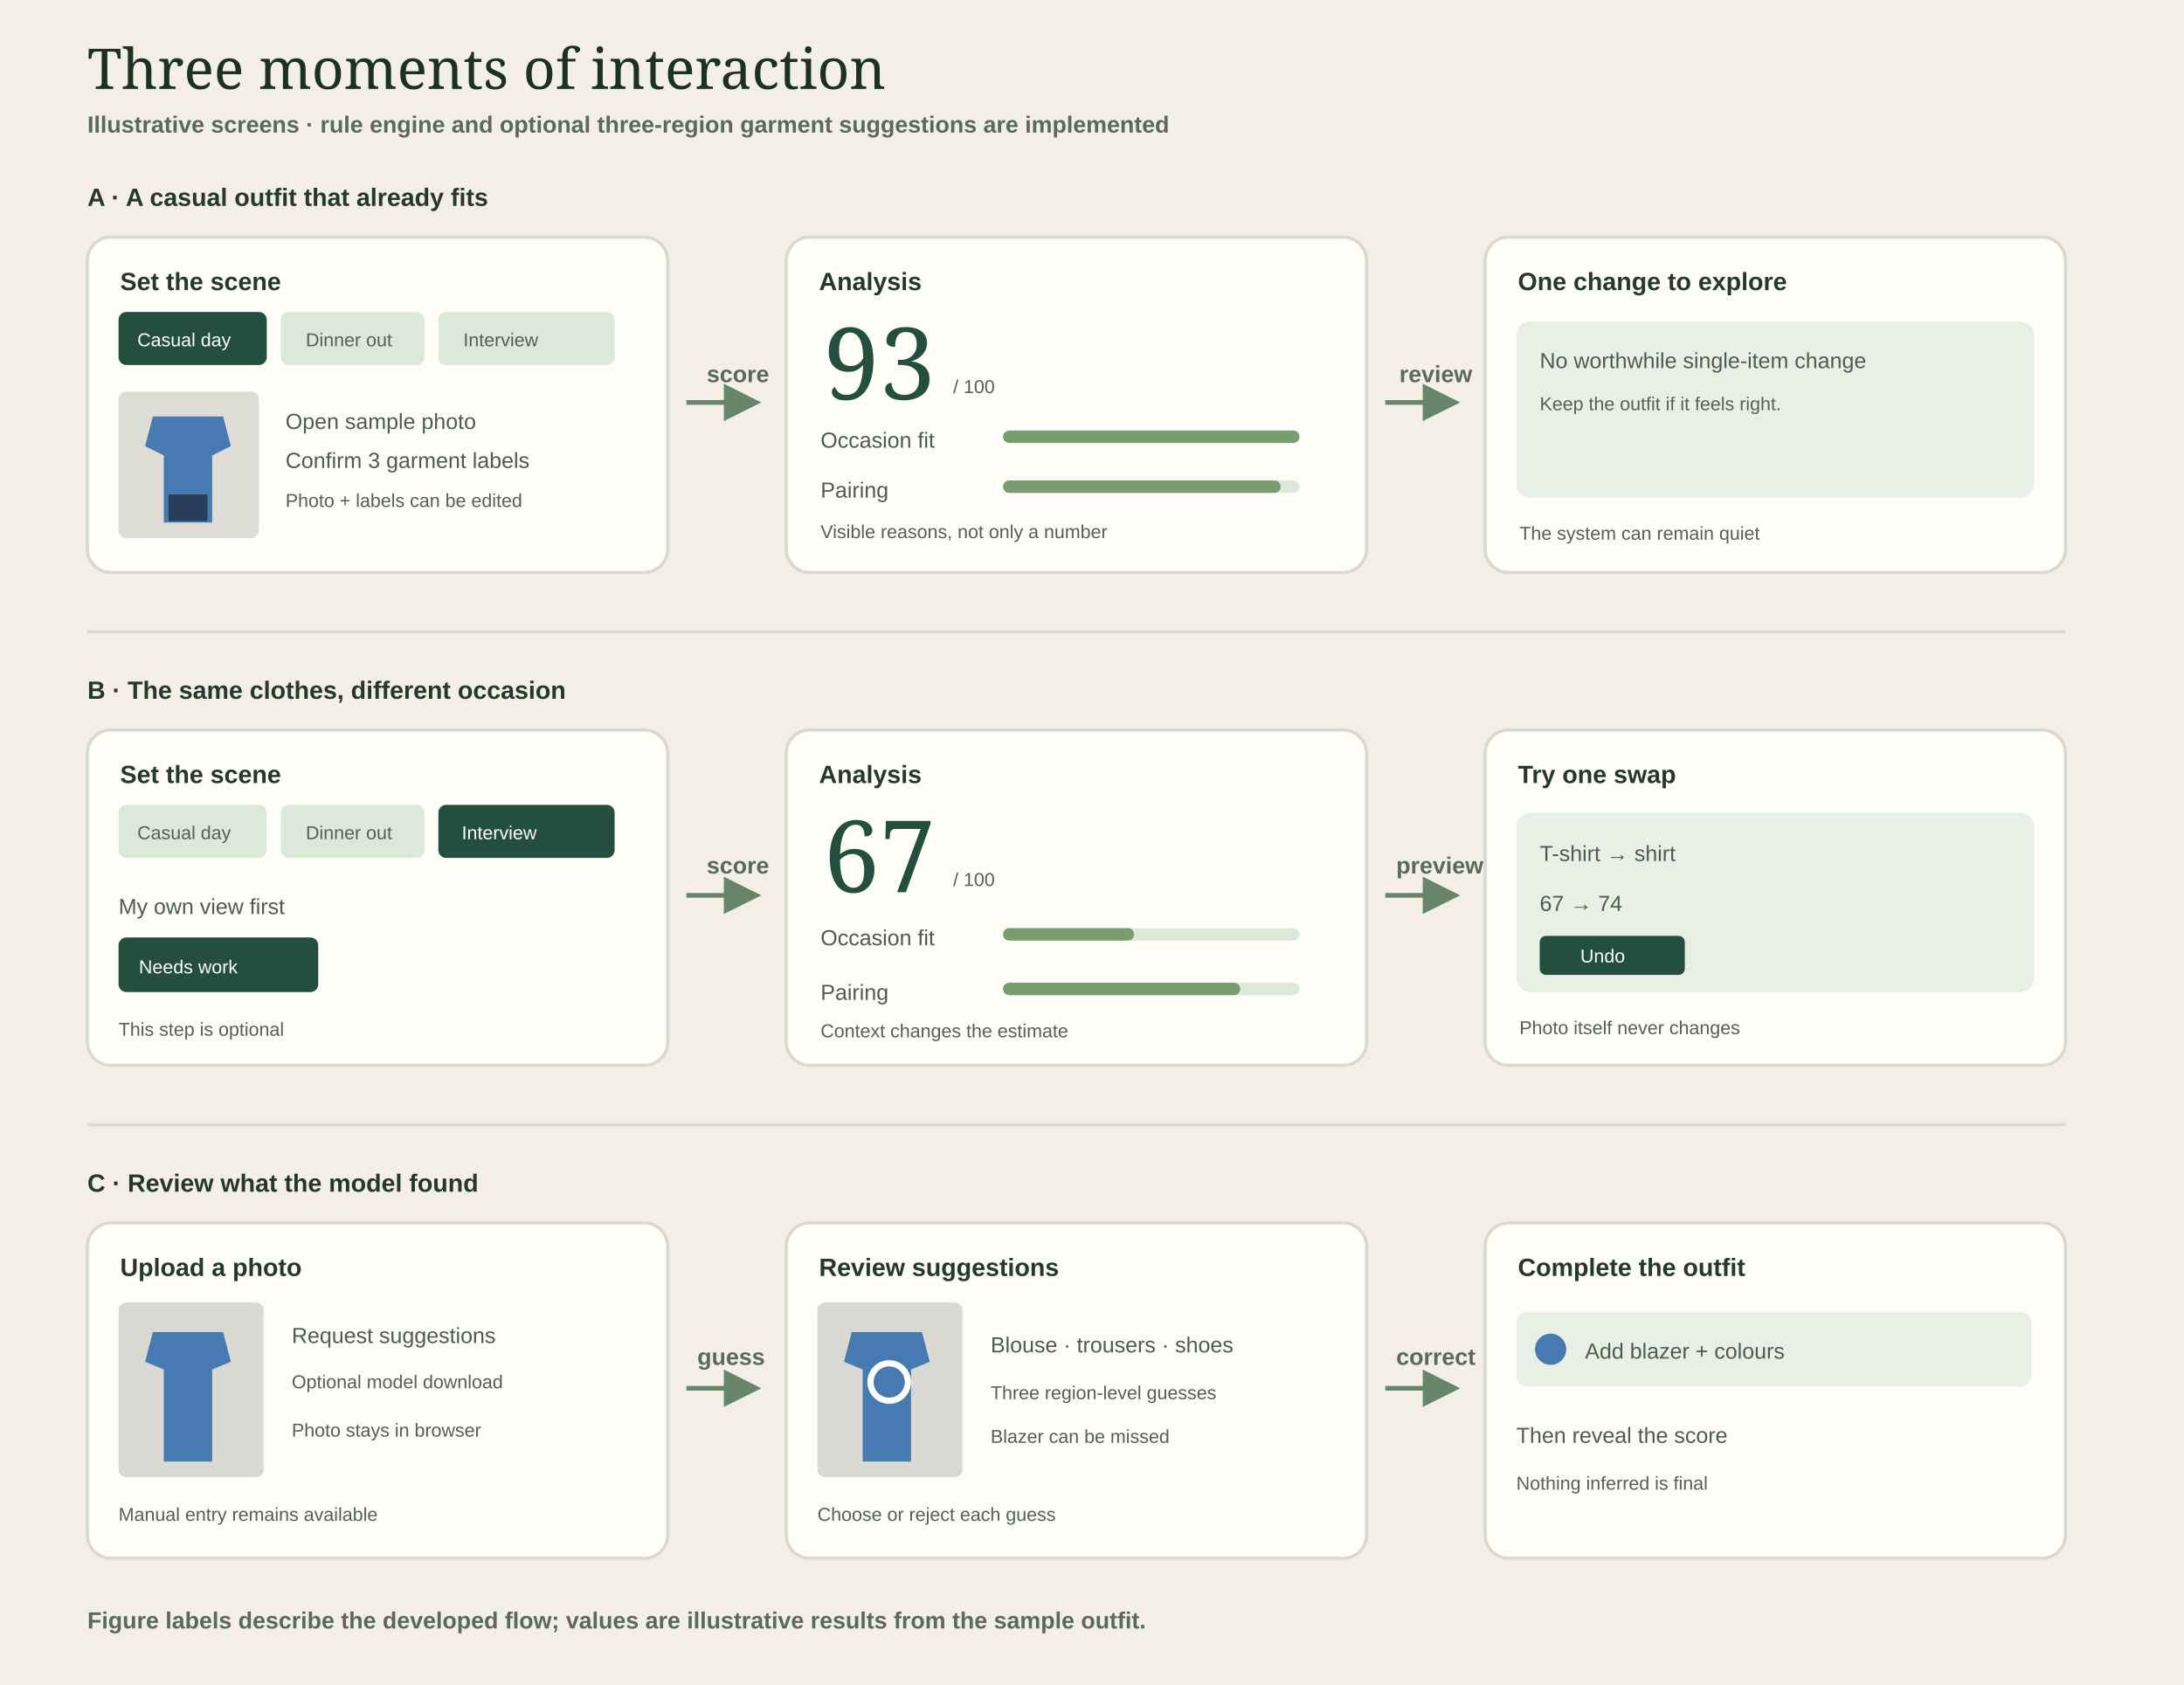
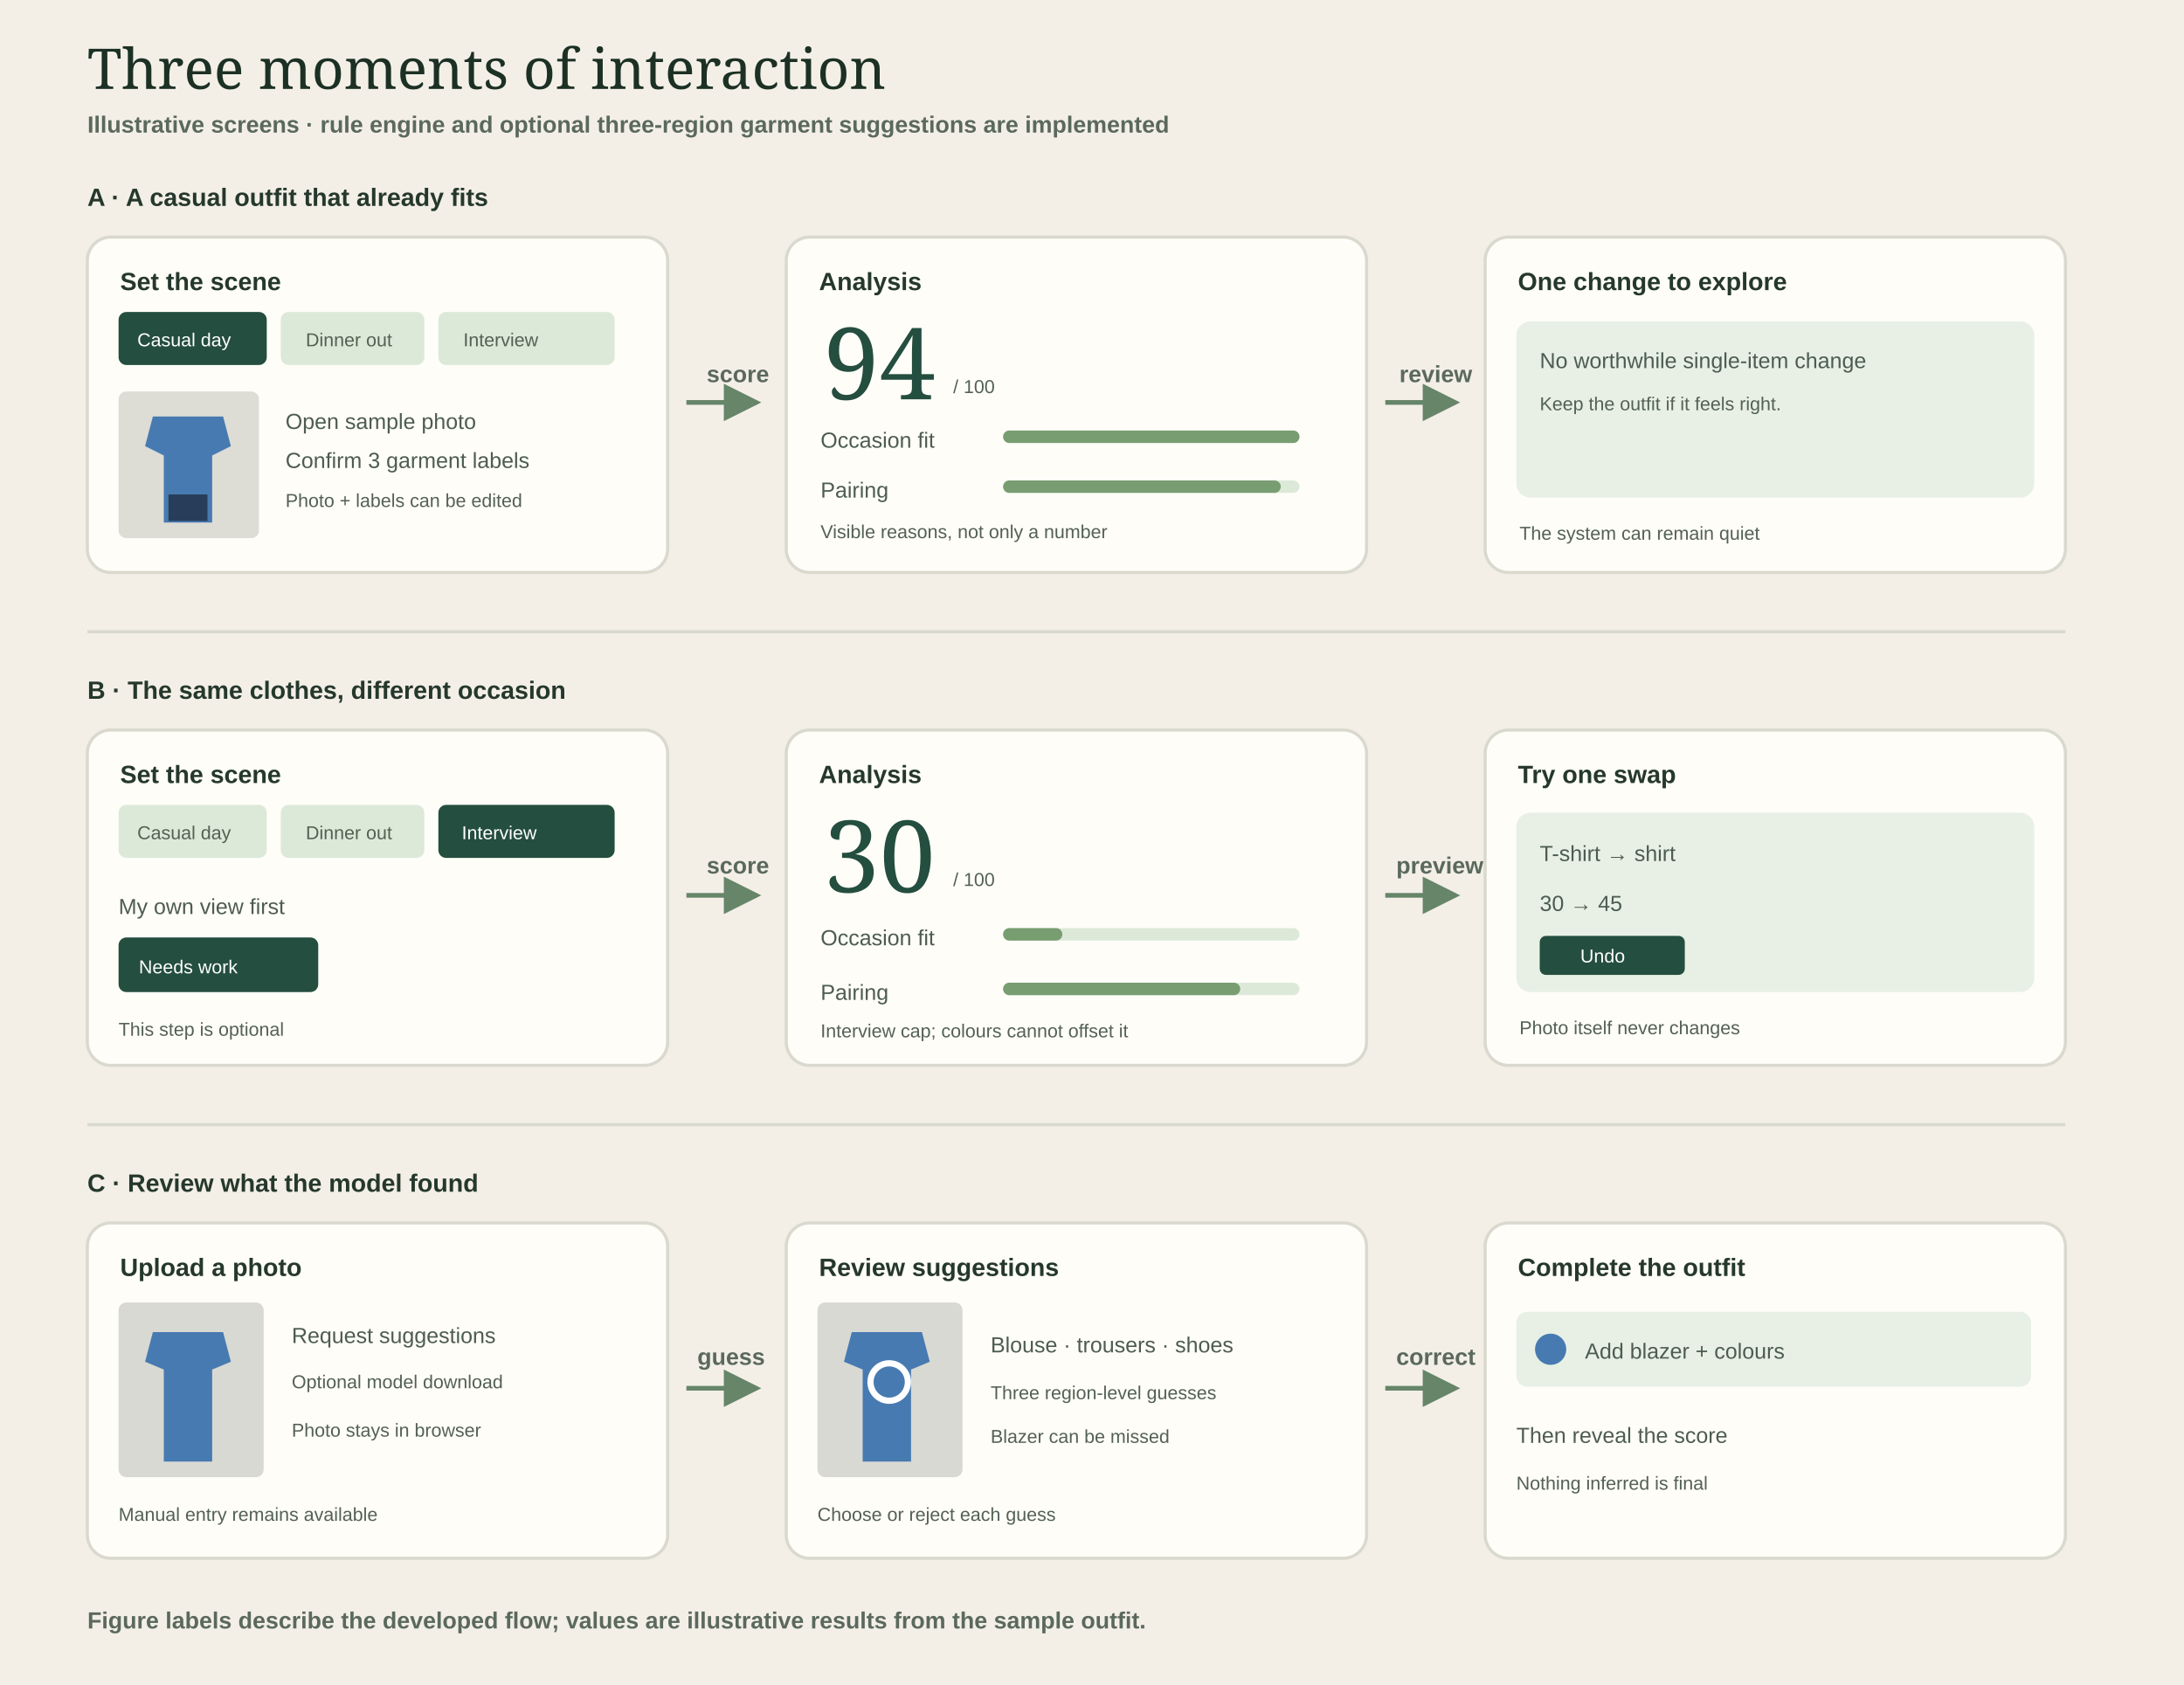
<svg xmlns="http://www.w3.org/2000/svg" viewBox="0 0 1400 1080" role="img" aria-labelledby="title desc">
  <defs>
    <style>
  .bg{fill:#f3efe7}.screen{fill:#fffdf8;stroke:#d9d9ce;stroke-width:2}.ink{fill:#232a25}.muted{fill:#627166}.forest{fill:#244e3f}.pale{fill:#e8f0e5}.line{stroke:#d9d9ce;stroke-width:2}.arrow{stroke:#668569;stroke-width:3;fill:none;marker-end:url(#tip)}.label{font:700 15px Arial,sans-serif;fill:#5b695d}.title{font:36px Georgia,serif;fill:#1c3024}.screenhead{font:700 16px Arial,sans-serif;fill:#25382b}.screenbody{font:14px Arial,sans-serif;fill:#4d5c50}.score{font:64px Georgia,serif;fill:#244e3f}.small{font:12px Arial,sans-serif;fill:#536153}.white{fill:#fff}.tag{fill:#dce9d9}.gold{fill:#e7dabe}
</style>
    <marker id="tip" markerWidth="8" markerHeight="8" refX="7" refY="4" orient="auto">
      <path d="M0 0 8 4 0 8Z" fill="#668569" />
    </marker>
  </defs>
  <rect class="bg" width="1400" height="1080" />
  <text class="title" x="56" y="57">Three moments of interaction</text>
  <text class="label" x="56" y="85">Illustrative screens · rule engine and optional three-region garment suggestions are implemented</text>
  <text class="screenhead" x="56" y="132">A · A casual outfit that already fits</text>
  <g transform="translate(56 152)">
    <rect class="screen" rx="15" width="372" height="215" />
    <text class="screenhead" x="21" y="34">Set the scene</text>
    <rect x="20" y="48" width="95" height="34" rx="5" fill="#244e3f" />
    <text x="32" y="70" class="small white">Casual day</text>
    <rect x="124" y="48" width="92" height="34" rx="5" class="tag" />
    <text x="140" y="70" class="small">Dinner out</text>
    <rect x="225" y="48" width="113" height="34" rx="5" class="tag" />
    <text x="241" y="70" class="small">Interview</text>
    <rect x="20" y="99" width="90" height="94" rx="5" fill="#dddcd5" />
    <path d="M42 115h45l5 19-12 6v43H49v-43l-12-6z" fill="#477ab1" />
    <rect x="52" y="165" width="25" height="17" fill="#273d59" />
    <text x="127" y="123" class="screenbody">Open sample photo</text>
    <text x="127" y="148" class="screenbody">Confirm 3 garment labels</text>
    <text x="127" y="173" class="small">Photo + labels can be edited</text>
  </g>
  <path class="arrow" d="M440 258h45" />
  <text class="label" x="453" y="245">score</text>
  <g transform="translate(504 152)">
    <rect class="screen" rx="15" width="372" height="215" />
    <text class="screenhead" x="21" y="34">Analysis</text>
-     <text class="score" x="24" y="104">93</text>
+     <text class="score" x="24" y="104">94</text>
    <text class="small" x="107" y="100">/ 100</text>
    <text x="22" y="135" class="screenbody">Occasion fit</text>
    <rect x="139" y="124" width="190" height="8" rx="4" class="tag" />
    <rect x="139" y="124" width="190" height="8" rx="4" fill="#789d71" />
    <text x="22" y="167" class="screenbody">Pairing</text>
    <rect x="139" y="156" width="190" height="8" rx="4" class="tag" />
    <rect x="139" y="156" width="178" height="8" rx="4" fill="#789d71" />
    <text x="22" y="193" class="small">Visible reasons, not only a number</text>
  </g>
  <path class="arrow" d="M888 258h45" />
  <text class="label" x="897" y="245">review</text>
  <g transform="translate(952 152)">
    <rect class="screen" rx="15" width="372" height="215" />
    <text class="screenhead" x="21" y="34">One change to explore</text>
    <rect x="20" y="54" width="332" height="113" rx="9" class="pale" />
    <text x="35" y="84" class="screenbody">No worthwhile single-item change</text>
    <text x="35" y="111" class="small">Keep the outfit if it feels right.</text>
    <text x="22" y="194" class="small">The system can remain quiet</text>
  </g>
  <line class="line" x1="56" y1="405" x2="1324" y2="405" />
  <text class="screenhead" x="56" y="448">B · The same clothes, different occasion</text>
  <g transform="translate(56 468)">
    <rect class="screen" rx="15" width="372" height="215" />
    <text class="screenhead" x="21" y="34">Set the scene</text>
    <rect x="20" y="48" width="95" height="34" rx="5" class="tag" />
    <text x="32" y="70" class="small">Casual day</text>
    <rect x="124" y="48" width="92" height="34" rx="5" class="tag" />
    <text x="140" y="70" class="small">Dinner out</text>
    <rect x="225" y="48" width="113" height="34" rx="5" fill="#244e3f" />
    <text x="240" y="70" class="small white">Interview</text>
    <text x="20" y="118" class="screenbody">My own view first</text>
    <rect x="20" y="133" width="128" height="35" rx="5" fill="#244e3f" />
    <text x="33" y="156" class="small white">Needs work</text>
    <text x="20" y="196" class="small">This step is optional</text>
  </g>
  <path class="arrow" d="M440 574h45" />
  <text class="label" x="453" y="560">score</text>
  <g transform="translate(504 468)">
    <rect class="screen" rx="15" width="372" height="215" />
    <text class="screenhead" x="21" y="34">Analysis</text>
-     <text class="score" x="24" y="104">67</text>
+     <text class="score" x="24" y="104">30</text>
    <text class="small" x="107" y="100">/ 100</text>
    <text x="22" y="138" class="screenbody">Occasion fit</text>
    <rect x="139" y="127" width="190" height="8" rx="4" class="tag" />
-     <rect x="139" y="127" width="84" height="8" rx="4" fill="#789d71" />
+     <rect x="139" y="127" width="38" height="8" rx="4" fill="#789d71" />
    <text x="22" y="173" class="screenbody">Pairing</text>
    <rect x="139" y="162" width="190" height="8" rx="4" class="tag" />
    <rect x="139" y="162" width="152" height="8" rx="4" fill="#789d71" />
-     <text x="22" y="197" class="small">Context changes the estimate</text>
+     <text x="22" y="197" class="small">Interview cap; colours cannot offset it</text>
  </g>
  <path class="arrow" d="M888 574h45" />
  <text class="label" x="895" y="560">preview</text>
  <g transform="translate(952 468)">
    <rect class="screen" rx="15" width="372" height="215" />
    <text class="screenhead" x="21" y="34">Try one swap</text>
    <rect x="20" y="53" width="332" height="115" rx="9" class="pale" />
    <text x="35" y="84" class="screenbody">T-shirt → shirt</text>
-     <text x="35" y="116" class="screenbody">67 → 74</text>
+     <text x="35" y="116" class="screenbody">30 → 45</text>
    <rect x="35" y="132" width="93" height="25" rx="4" fill="#244e3f" />
    <text x="61" y="149" class="small white">Undo</text>
    <text x="22" y="195" class="small">Photo itself never changes</text>
  </g>
  <line class="line" x1="56" y1="721" x2="1324" y2="721" />
  <text class="screenhead" x="56" y="764">C · Review what the model found</text>
  <g transform="translate(56 784)">
    <rect class="screen" rx="15" width="372" height="215" />
    <text class="screenhead" x="21" y="34">Upload a photo</text>
    <rect x="20" y="51" width="93" height="112" rx="5" fill="#d8d9d3" />
    <path d="M42 70h45l5 19-12 5v59H49V94l-12-5z" fill="#477ab1" />
    <text x="131" y="77" class="screenbody">Request suggestions</text>
    <text x="131" y="106" class="small">Optional model download</text>
    <text x="131" y="137" class="small">Photo stays in browser</text>
    <text x="20" y="191" class="small">Manual entry remains available</text>
  </g>
  <path class="arrow" d="M440 890h45" />
  <text class="label" x="447" y="875">guess</text>
  <g transform="translate(504 784)">
    <rect class="screen" rx="15" width="372" height="215" />
    <text class="screenhead" x="21" y="34">Review suggestions</text>
    <rect x="20" y="51" width="93" height="112" rx="5" fill="#d8d9d3" />
    <path d="M42 70h45l5 19-12 5v59H49V94l-12-5z" fill="#477ab1" />
    <circle cx="66" cy="102" r="12" fill="none" stroke="white" stroke-width="4" />
    <text x="131" y="83" class="screenbody">Blouse · trousers · shoes</text>
    <text x="131" y="113" class="small">Three region-level guesses</text>
    <text x="131" y="141" class="small">Blazer can be missed</text>
    <text x="20" y="191" class="small">Choose or reject each guess</text>
  </g>
  <path class="arrow" d="M888 890h45" />
  <text class="label" x="895" y="875">correct</text>
  <g transform="translate(952 784)">
    <rect class="screen" rx="15" width="372" height="215" />
    <text class="screenhead" x="21" y="34">Complete the outfit</text>
    <rect x="20" y="57" width="330" height="48" rx="7" class="pale" />
    <circle cx="42" cy="81" r="10" fill="#477ab1" />
    <text x="64" y="87" class="screenbody">Add blazer + colours</text>
    <text x="20" y="141" class="screenbody">Then reveal the score</text>
    <text x="20" y="171" class="small">Nothing inferred is final</text>
  </g>
  <text x="56" y="1044" class="label">Figure labels describe the developed flow; values are illustrative results from the sample outfit.</text>
</svg>
